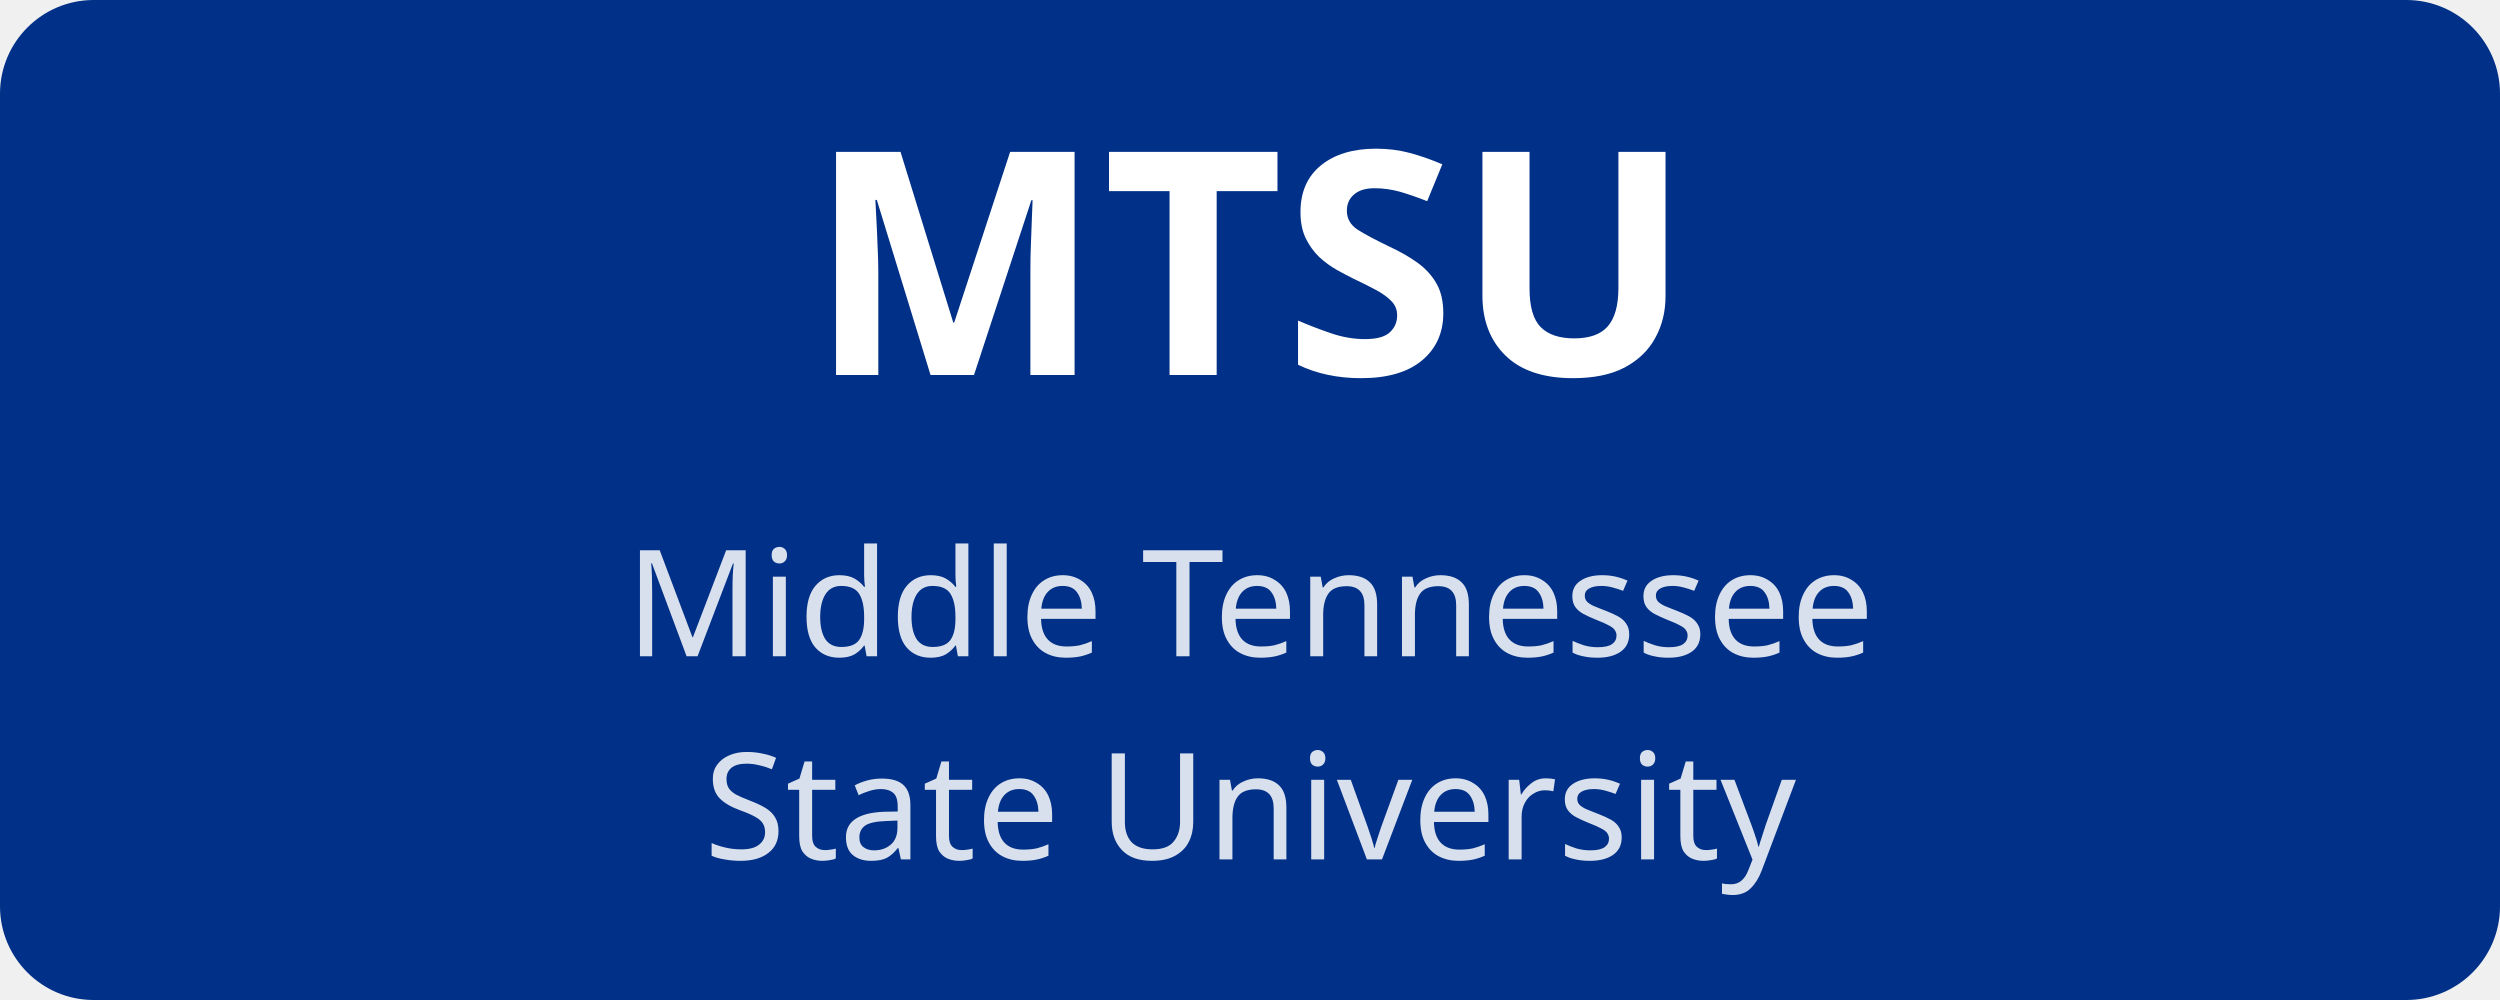
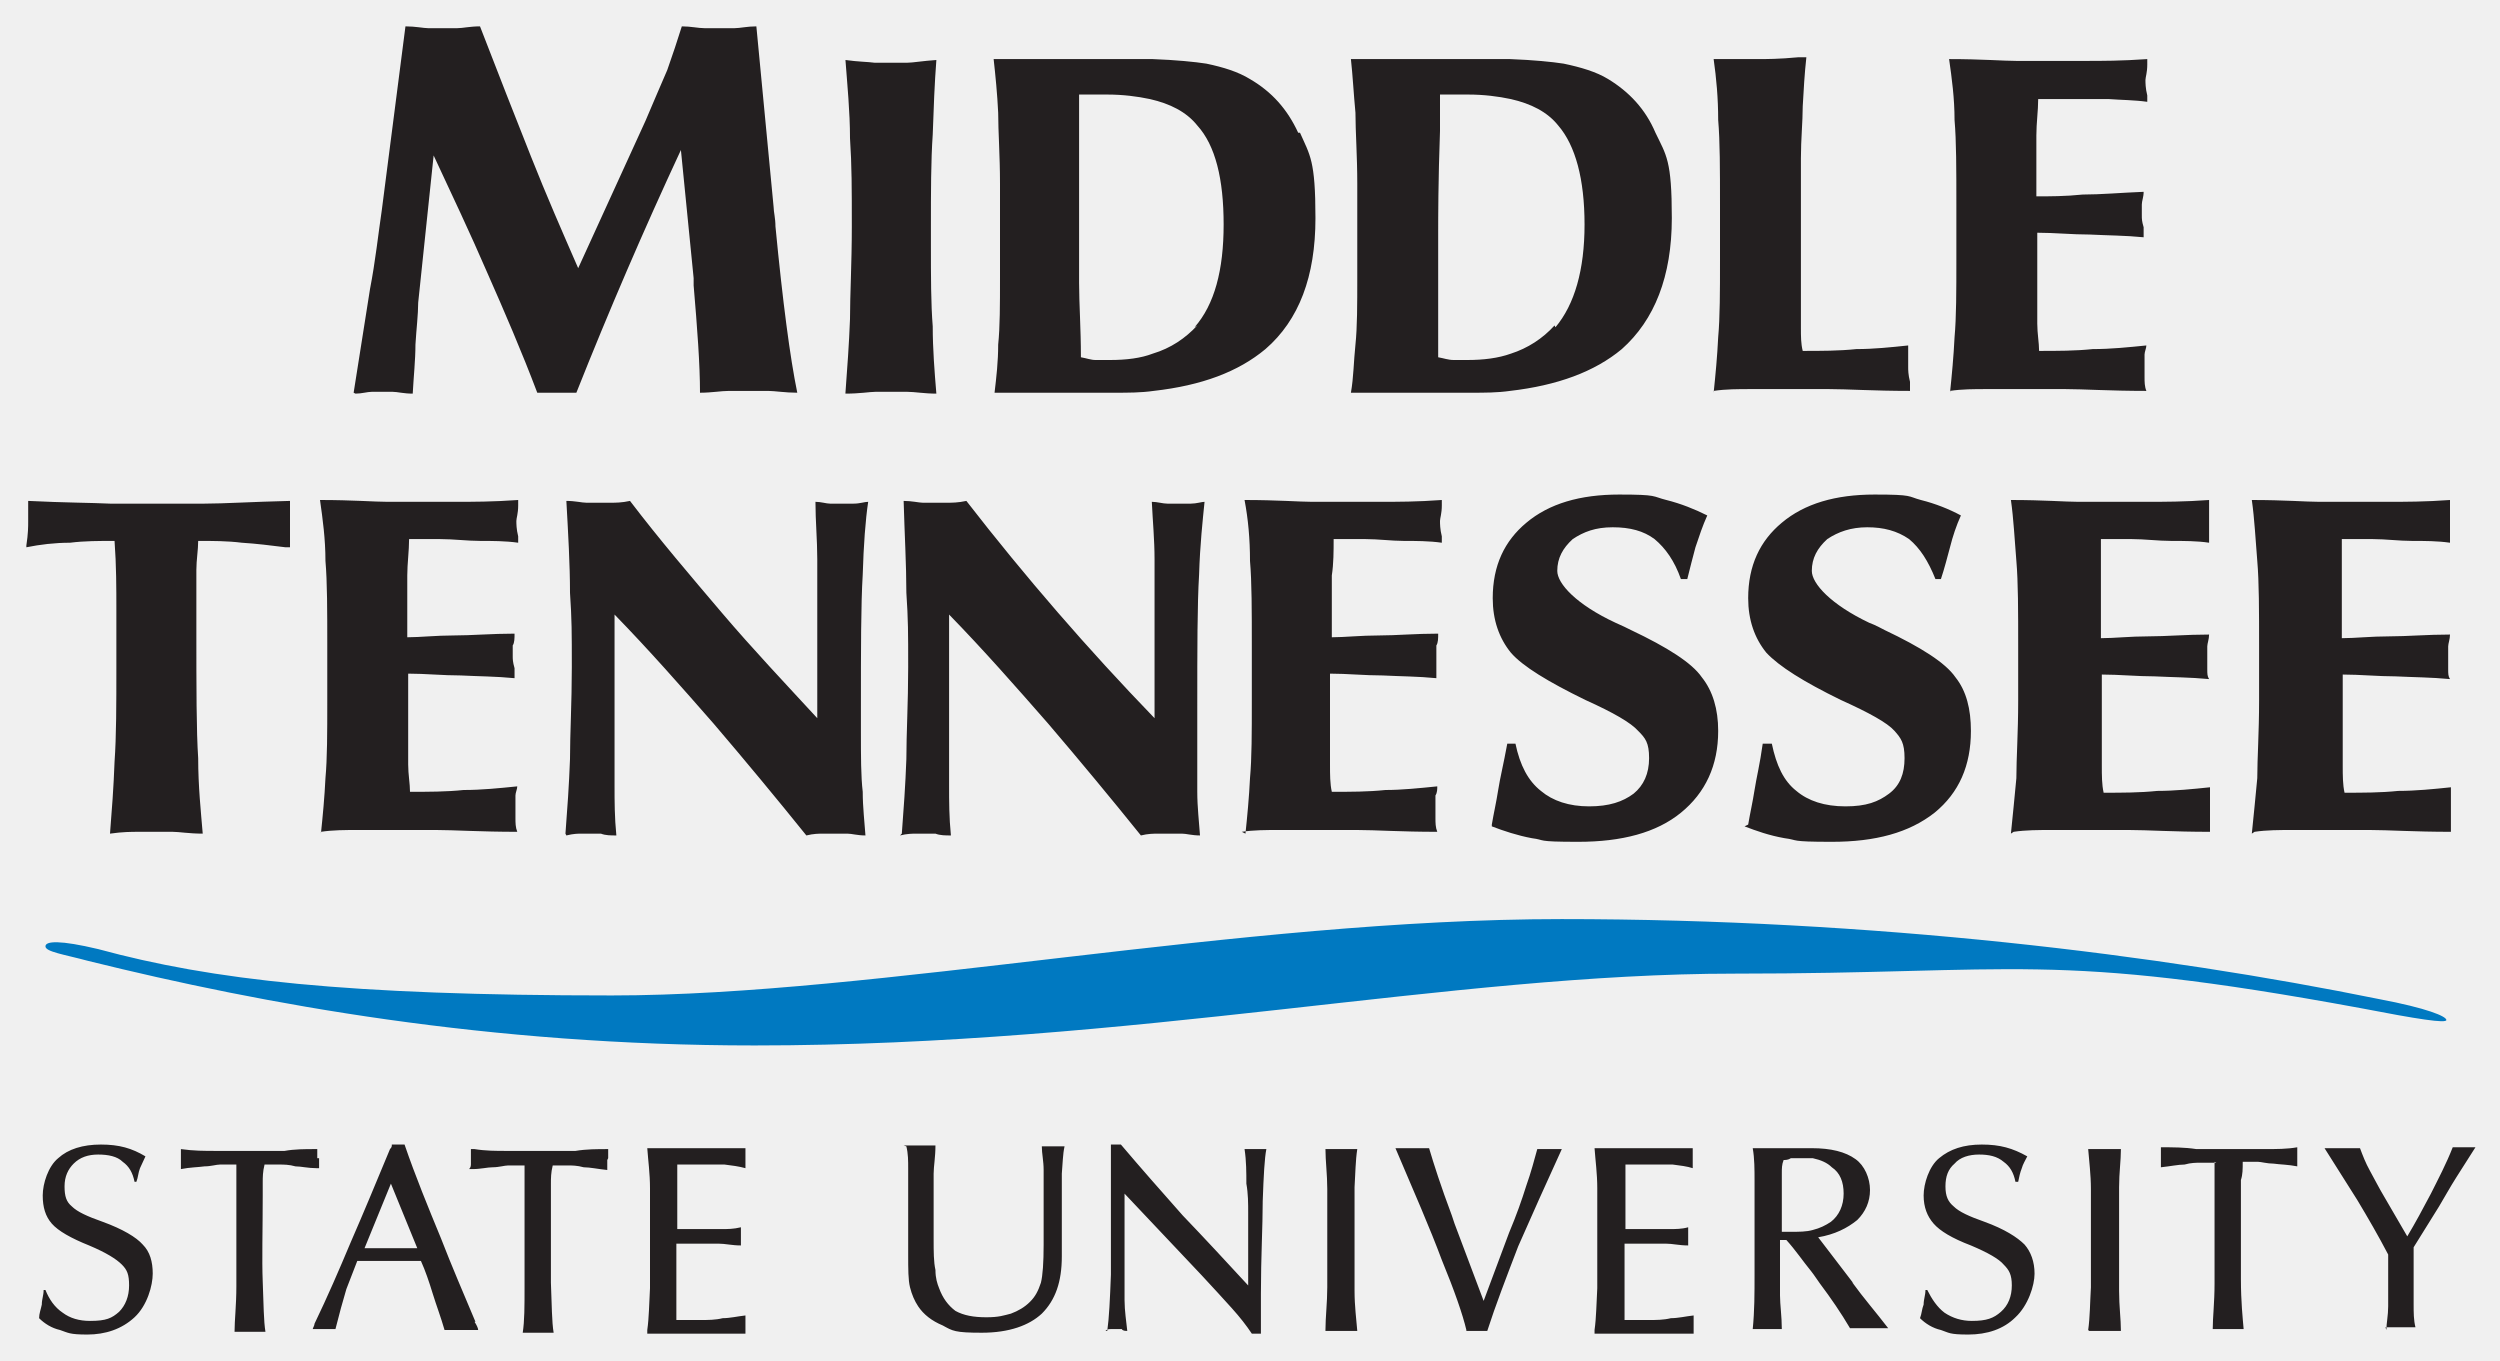
- <svg xmlns="http://www.w3.org/2000/svg" viewBox="0 0 160 64" width="160" height="64">
-   <rect width="160" height="64" rx="6" fill="#003087" />
-   <text x="80" y="24" text-anchor="middle" font-size="20" font-weight="700" font-family="system-ui,sans-serif" fill="#FFFFFF">MTSU</text>
-   <text x="80" y="42" text-anchor="middle" font-size="9.5" font-family="system-ui,sans-serif" fill="#FFFFFF" opacity="0.85">Middle Tennessee</text>
-   <text x="80" y="55" text-anchor="middle" font-size="9.5" font-family="system-ui,sans-serif" fill="#FFFFFF" opacity="0.85">State University</text>
+ <svg xmlns="http://www.w3.org/2000/svg" viewBox="0 0 275 149.7">
+   <path d="M188.5 43.2c.2-1.9.4-4 .5-6.1.2-2.2.2-5.1.2-8.5v-6c0-3.9 0-7.1-.2-9.4 0-2.4-.2-4.6-.5-6.7h4.9c.9 0 2.3 0 4.4-.2h.9c-.2 1.8-.3 3.6-.4 5.4 0 1.7-.2 3.6-.2 5.7v18.7c0 .9 0 1.7.2 2.5 2 0 4 0 5.9-.2 1.9 0 3.8-.2 5.7-.4v2.4c0 .3 0 .8.2 1.6v1c-4 0-6.9-.2-8.9-.2h-8.6c-1.4 0-2.8 0-4.1.2m26 .2c.2-1.9.4-4 .5-6.1.2-2.2.2-5.1.2-8.5v-6c0-4 0-7.1-.2-9.4 0-2.4-.3-4.6-.6-6.7 3.6 0 6 .2 7.4.2h7.6c1.8 0 4 0 6.8-.2v.6c0 .9-.2 1.4-.2 1.7s0 .9.2 1.7v.7c-1.4-.2-2.9-.2-4.2-.3h-7.8c0 1.3-.2 2.6-.2 4v6.7c1.4 0 3.2 0 5.1-.2 2 0 4.2-.2 6.7-.3 0 .6-.2 1-.2 1.4v1.2c0 .4 0 .6.2 1.3v1.1c-2-.2-4-.2-5.9-.3-2 0-3.9-.2-5.8-.2v10c0 1.1.2 2.1.2 3 2 0 4 0 5.9-.2 2 0 3.9-.2 5.9-.4 0 .3-.2.7-.2 1v2.5c0 .5 0 1 .2 1.5-4 0-7-.2-8.9-.2h-8.7c-1.3 0-2.7 0-4 .2m-32.4-28.4c-1.1-2.6-2.9-4.5-5.2-5.9-1.3-.8-3-1.3-4.9-1.7-1.3-.2-3.3-.4-5.9-.5h-17.5c.2 1.8.3 3.8.5 5.9 0 2.1.2 4.7.2 7.8v10.3c0 3 0 5.5-.2 7.4s-.2 3.6-.5 5.3h13.2c1.5 0 2.9 0 4.3-.2 5.2-.6 9.3-2.1 12.3-4.6 3.6-3.2 5.5-8 5.5-14.4s-.6-6.9-1.8-9.4M171 35.8a11 11 0 0 1-4.8 3.1c-1.4.5-3 .7-4.8.7h-1.5c-.6 0-1.1-.2-1.7-.3V25.5c0-1.4 0-5.6.2-11.1v-4h3.1c1.7 0 3.3.2 4.7.5 2.2.5 4 1.4 5.2 2.9 1.9 2.2 2.9 5.9 2.9 10.9s-1.1 8.8-3.2 11.3ZM38.9 43.2l1.8-11.4c.6-3.1.9-6 1.3-8.7l2.6-20.2c1.1 0 2 .2 2.5.2h3.2c.6 0 1.4-.2 2.5-.2 2 5.2 3.9 10 5.6 14.3s3.5 8.4 5.2 12.3L71 13.3c.9-2.1 1.7-4 2.4-5.6C74 6 74.5 4.5 75 2.9c1 0 1.8.2 2.5.2h3.3c.6 0 1.4-.2 2.4-.2l1.9 19.9c0 .5.2 1.2.2 2.1q1.2 12.45 2.4 18.3c-1.3 0-2.5-.2-3.2-.2h-4.3c-.9 0-1.9.2-3.2.2 0-3.1-.3-7.1-.7-11.8v-.8l-1.4-14.1a507 507 0 0 0-11.5 26.7h-4.3c-1.7-4.5-3.6-8.9-5.5-13.2-1.9-4.4-3.9-8.6-5.9-12.9L46 33.3c0 1.3-.2 2.9-.3 4.6 0 1.7-.2 3.5-.3 5.4-1 0-1.7-.2-2.2-.2h-2.3c-.5 0-1.1.2-1.8.2m103.7-28.7c-1.2-2.6-2.9-4.5-5.3-5.9-1.3-.8-2.9-1.3-4.8-1.7-1.3-.2-3.3-.4-5.9-.5h-17.5c.2 1.8.4 3.8.5 5.9 0 2.1.2 4.7.2 7.8v10.3c0 3 0 5.5-.2 7.4 0 1.9-.2 3.6-.4 5.3h13.2c1.5 0 2.9 0 4.3-.2 5.3-.6 9.3-2.1 12.3-4.6 3.7-3.2 5.5-8 5.5-14.4s-.6-6.9-1.7-9.4Zm-11.1 21.2c-1.3 1.4-2.9 2.5-4.9 3.1-1.3.5-2.9.7-4.7.7h-1.6c-.5 0-1-.2-1.6-.3 0-3.2-.2-5.9-.2-8.2V10.4h3.1c1.7 0 3.3.2 4.7.5 2.2.5 4 1.4 5.2 2.9 2 2.2 2.9 5.9 2.9 10.9s-1 8.8-3.2 11.3ZM93 43.2c.2-2.7.4-5.4.5-8.1 0-2.7.2-6.1.2-10.2s0-6.7-.2-9.7c0-2.9-.3-5.9-.5-8.6 1.4.2 2.5.2 3.2.3h3.6c.6 0 1.7-.2 3.2-.3-.2 2.6-.3 5.3-.4 8.2-.2 2.9-.2 6.3-.2 10.2v2.1c0 3.3 0 6.3.2 8.8 0 2.5.2 5 .4 7.4-1.3 0-2.4-.2-3.2-.2h-3.5c-.6 0-1.7.2-3.3.2M31.4 60.2c-1.6-.2-3.2-.4-4.8-.5-1.6-.2-3.2-.2-4.8-.2 0 1-.2 2.1-.2 3.2v6.6c0 6.4 0 11.1.2 14.1 0 3.1.3 5.9.5 8.3-1.5 0-2.6-.2-3.3-.2h-3.8c-.7 0-1.7 0-3.1.2.2-2.5.4-5.1.5-7.9.2-2.8.2-6.3.2-10.4v-6.3c0-2.4 0-4.9-.2-7.6-1.7 0-3.3 0-4.9.2-1.7 0-3.3.2-4.8.5V60c.2-1.3.2-2.1.2-2.6v-2.3c4 .2 7 .2 9 .3h10.4c2.1 0 5.2-.2 9.4-.3v5.1m3.4 31.5c.2-1.9.4-4 .5-6.1.2-2.2.2-5 .2-8.5v-6c0-3.9 0-7.1-.2-9.4 0-2.4-.3-4.6-.6-6.7 3.6 0 6 .2 7.4.2h7.6c1.8 0 4 0 6.8-.2v.6c0 .9-.2 1.4-.2 1.7s0 .9.2 1.7v.7c-1.4-.2-2.9-.2-4.2-.2-1.4 0-2.9-.2-4.4-.2H45c0 1.3-.2 2.7-.2 4v6.8c1.4 0 3.2-.2 5.1-.2 2 0 4.2-.2 6.7-.2 0 .5 0 1-.2 1.3v1.2c0 .3 0 .6.2 1.3v1.1c-2-.2-4-.2-5.9-.3-2 0-3.9-.2-5.8-.2v10c0 1.1.2 2.1.2 3 2 0 4 0 5.9-.2 2 0 3.9-.2 5.9-.4 0 .3-.2.7-.2 1V90c0 .5 0 1 .2 1.5-4 0-7-.2-8.9-.2h-8.7c-1.3 0-2.7 0-4 .2m26.9.2c.2-2.6.4-5.4.5-8.2 0-2.8.2-6.2.2-10.1s0-5.2-.2-8.2c0-3.1-.2-6.5-.4-10.1 1 0 1.7.2 2.2.2h2.7c.5 0 1.2 0 2.1-.2 3.2 4.2 6.7 8.3 10.1 12.3s7 7.8 10.5 11.6V61.5c0-2.1-.2-4.2-.2-6.3.6 0 1.2.2 1.6.2h2.6c.7 0 1.2-.2 1.6-.2-.3 2-.5 4.7-.6 8-.2 3.3-.2 8.2-.2 14.8v2.5c0 2.7 0 4.9.2 6.6 0 1.7.2 3.3.3 4.8-.9 0-1.5-.2-2-.2h-2.6c-.5 0-1.1 0-1.9.2q-4.95-6.15-10.2-12.3c-3.5-4-7.1-8.1-10.9-12v18.9c0 1.6 0 3.4.2 5.4-.6 0-1.2 0-1.7-.2H64c-.4 0-.9 0-1.7.2m36.9-.2c.2-2.6.4-5.4.5-8.2 0-2.8.2-6.2.2-10.1s0-5.2-.2-8.2c0-3.1-.2-6.5-.3-10.1.9 0 1.7.2 2.1.2h2.7c.5 0 1.2 0 2.1-.2A291 291 0 0 0 127 79V61.5c0-2.1-.2-4.2-.3-6.3.6 0 1.2.2 1.7.2h2.6c.6 0 1.2-.2 1.5-.2-.2 2-.5 4.7-.6 8-.2 3.3-.2 8.2-.2 14.8v9.1c0 1.7.2 3.3.3 4.8-.9 0-1.5-.2-2-.2h-2.5c-.6 0-1.2 0-2 .2q-4.95-6.15-10.2-12.3c-3.5-4-7.1-8.1-10.9-12v18.9c0 1.6 0 3.4.2 5.4-.6 0-1.2 0-1.7-.2h-2.1c-.4 0-1 0-1.8.2m38-.2c.2-1.9.4-4 .5-6.1.2-2.2.2-5 .2-8.5v-6c0-3.9 0-7.1-.2-9.4 0-2.4-.2-4.6-.6-6.7 3.6 0 6.1.2 7.4.2h7.6c1.8 0 4 0 6.7-.2v.6c0 .9-.2 1.4-.2 1.7s0 .9.2 1.7v.7c-1.4-.2-2.9-.2-4.2-.2s-2.8-.2-4.2-.2h-3.5c0 1.3 0 2.7-.2 4v6.8c1.4 0 3.2-.2 5.2-.2 1.9 0 4-.2 6.5-.2 0 .5 0 1-.2 1.3v3.6c-2-.2-4-.2-5.9-.3-2 0-3.9-.2-5.8-.2v10c0 1.1 0 2.1.2 3 2.1 0 4 0 5.9-.2 1.8 0 3.7-.2 5.7-.4 0 .3 0 .7-.2 1V90c0 .5 0 1 .2 1.5-4 0-6.8-.2-8.8-.2h-8.7c-1.3 0-2.7 0-4 .2m27.5-.8c.2-1.2.5-2.5.7-3.8s.6-2.9 1-5.1h.9c.5 2.4 1.4 4.1 2.8 5.2 1.3 1.1 3.1 1.7 5.3 1.7s3.7-.5 4.9-1.4c1.1-.9 1.7-2.2 1.7-3.9s-.4-2.2-1.2-3c-.8-.9-2.7-2-5.8-3.4-4.1-2-6.9-3.7-8.2-5.2-1.3-1.6-2-3.6-2-6 0-3.6 1.3-6.3 3.7-8.3 2.5-2.1 5.9-3.1 10.2-3.1s3.6.2 5.2.6 3.1 1 4.5 1.7c-.5 1.1-.9 2.3-1.3 3.5-.3 1.1-.6 2.3-.9 3.5h-.7c-.7-2-1.7-3.4-2.9-4.4-1.2-.9-2.7-1.3-4.6-1.3s-3.2.5-4.4 1.3c-1.1 1-1.7 2.1-1.7 3.5s2.1 3.7 6.4 5.7c.7.3 1.3.6 1.7.8 4 1.9 6.7 3.6 7.8 5.2 1.2 1.5 1.8 3.5 1.8 5.9 0 3.8-1.4 6.8-4.1 9s-6.5 3.2-11.3 3.2-3.5-.2-5.1-.4c-1.6-.3-3.1-.8-4.4-1.3m28.2-.2c.2-1.2.5-2.5.7-3.8s.6-2.9.9-5.1h1c.5 2.4 1.3 4.1 2.7 5.2 1.3 1.1 3.1 1.7 5.4 1.7s3.6-.5 4.8-1.4 1.7-2.2 1.7-3.9-.4-2.2-1.1-3c-.8-.9-2.8-2-5.9-3.4-4.1-2-6.8-3.7-8.2-5.2-1.3-1.6-2-3.6-2-6 0-3.6 1.3-6.3 3.7-8.3 2.5-2.1 5.9-3.1 10.2-3.1s3.6.2 5.1.6c1.6.4 3.1 1 4.4 1.7-.5 1.1-.9 2.3-1.2 3.5-.3 1.1-.6 2.3-1 3.5h-.6c-.8-2-1.7-3.4-2.9-4.4-1.3-.9-2.8-1.3-4.6-1.3s-3.2.5-4.4 1.3c-1.1 1-1.7 2.1-1.7 3.5s2.1 3.7 6.3 5.7c.8.3 1.3.6 1.7.8 4 1.9 6.7 3.6 7.8 5.2 1.2 1.5 1.7 3.5 1.7 5.9 0 3.8-1.3 6.8-4 9-2.8 2.2-6.5 3.2-11.3 3.2s-3.6-.2-5.2-.4c-1.7-.3-3.1-.8-4.4-1.3m29.3.8c.2-1.9.4-4 .6-6.1 0-2.2.2-5 .2-8.5v-6c0-3.9 0-7.1-.2-9.4-.2-2.4-.3-4.6-.6-6.7 3.6 0 6 .2 7.4.2h7.7c1.7 0 4 0 6.7-.2v4.7c-1.3-.2-2.8-.2-4.2-.2s-2.9-.2-4.3-.2h-3.4v10.9c1.5 0 3.2-.2 5.2-.2s4.2-.2 6.7-.2c0 .5-.2 1-.2 1.3v2.5c0 .5 0 .8.2 1.1-2.1-.2-4-.2-6-.3-1.9 0-3.9-.2-5.8-.2v10c0 1.1 0 2.1.2 3 2 0 4 0 5.9-.2 1.9 0 3.9-.2 5.8-.4v4.9c-4 0-6.9-.2-8.9-.2h-8.6c-1.3 0-2.8 0-4.1.2m26.2.2c.2-1.9.4-4 .6-6.1 0-2.2.2-5 .2-8.5v-6c0-3.9 0-7.1-.2-9.4-.2-2.4-.3-4.6-.6-6.7 3.6 0 6 .2 7.4.2h7.7c1.7 0 4 0 6.7-.2v4.7c-1.4-.2-2.8-.2-4.2-.2s-2.9-.2-4.3-.2h-3.4v10.9c1.5 0 3.2-.2 5.2-.2s4.2-.2 6.7-.2c0 .5-.2 1-.2 1.3v2.5c0 .5 0 .8.2 1.1-2.1-.2-4-.2-6-.3-1.9 0-3.9-.2-5.8-.2v10c0 1.1 0 2.1.2 3 2 0 4 0 5.9-.2 1.9 0 3.9-.2 5.8-.4v4.9c-4 0-6.9-.2-8.9-.2h-8.6c-1.3 0-2.8 0-4.1.2m-36.2 50.4h.2c.5 1 1.1 1.9 1.9 2.5q1.35.9 3 .9c1.65 0 2.4-.3 3.2-1s1.2-1.7 1.2-2.9-.3-1.7-.9-2.3q-.75-.9-3.6-2.1c-2.1-.8-3.4-1.6-4.1-2.4s-1.1-1.8-1.1-3.1.6-3.2 1.7-4.1c1.2-1 2.7-1.5 4.7-1.5s3.4.4 5 1.3c-.2.4-.5.9-.6 1.3-.2.5-.3 1-.4 1.5h-.3c-.2-1-.6-1.7-1.3-2.2-.7-.6-1.6-.8-2.7-.8s-2.1.3-2.7 1c-.7.6-1 1.4-1 2.5s.3 1.7.9 2.2c.6.6 1.7 1.1 3.4 1.7 2.2.8 3.6 1.7 4.4 2.5.7.8 1.1 1.9 1.1 3.2s-.7 3.5-2.1 4.8c-1.3 1.3-3.1 1.9-5.2 1.9s-2.1-.2-3-.5c-.9-.2-1.7-.7-2.3-1.3.2-.5.2-1 .4-1.5 0-.6.2-1 .2-1.6m17.9 4.4c.2-1.4.2-3 .3-4.7v-10.8c0-1.6-.2-3.1-.3-4.4h3.6c0 1.3-.2 2.6-.2 4.2V142c0 1.7.2 3.1.2 4.4h-3.5m14-18.5H242c-.4 0-1 0-1.7.2-.7 0-1.6.2-2.6.3v-2.2c1.3 0 2.6 0 3.9.2h7.5c1.3 0 2.5 0 3.6-.2v2.1c-1-.2-1.9-.2-2.6-.3-.7 0-1.4-.2-1.7-.2h-1.7c0 .8 0 1.4-.2 2v10.9c0 2.5.2 4.3.3 5.5h-3.4c0-1.3.2-2.9.2-5v-13.4m18.9 18.5c0-.7.2-1.6.2-2.6V138c-1.1-2.1-2.2-4-3.4-6l-3.6-5.7h3.9c.3.8.6 1.6 1.1 2.5s1 1.9 1.6 2.9l2.5 4.3c.9-1.5 1.7-3 2.6-4.7.8-1.6 1.7-3.3 2.4-5.1h2.5l-2.1 3.3c-.7 1.1-1.3 2.2-1.9 3.2l-2.8 4.5v6.3c0 .9 0 1.7.2 2.5h-3.3m-58.5-4.8-3.9-5.1c1.8-.3 3.2-1 4.3-1.9.9-.9 1.4-2 1.4-3.3s-.6-2.7-1.6-3.4q-1.65-1.2-4.8-1.2h-6.5c.2 1.1.2 2.4.2 3.6v10.3c0 2.1 0 4-.2 6h3.2c0-1.4-.2-2.7-.2-3.7v-6.1h.7c1 1.1 1.8 2.3 2.7 3.4.4.5.7 1 1 1.4 1.2 1.6 2.3 3.2 3.3 4.9h4.2c-1.3-1.7-2.7-3.3-4-5.1Zm-7-5.7h-.9v-6.4c0-.6 0-1 .2-1.5.2 0 .5 0 .8-.2h2.4c.9.2 1.6.5 2.1 1 .9.6 1.3 1.6 1.3 2.9s-.5 2.4-1.4 3.1c-.6.4-1.2.7-2 .9-.7.2-1.5.2-2.5.2M71.2 146.3c.2-1.4.2-2.9.3-4.6v-11c0-1.6-.2-3-.3-4.4H82v2.2c-.7-.2-1.5-.3-2.3-.4h-5.2v7.1h4.9c.6 0 1.3 0 2.1-.2v2c-1 0-1.7-.2-2.5-.2h-4.6v8.4h2.7c.8 0 1.6 0 2.4-.2.8 0 1.6-.2 2.5-.3v2H71.2ZM99.4 126h3.5c0 1.3-.2 2.3-.2 3.1v7.2c0 1.4 0 2.5.2 3.4 0 .9.2 1.5.4 2 .4 1.1 1 1.9 1.8 2.5.9.5 2 .7 3.4.7s1.9-.2 2.7-.4c.8-.3 1.5-.7 2.1-1.3s.9-1.2 1.2-2.1q.3-1.2.3-4.2v-8.2c0-1-.2-1.8-.2-2.6h2.5c-.2.9-.2 1.9-.3 3v9.1c0 2.8-.7 4.8-2.2 6.3-1.4 1.3-3.6 2.1-6.6 2.1s-3.2-.2-4.3-.8q-1.8-.75-2.7-2.1-.6-.9-.9-2.1c-.2-.8-.2-2-.2-3.6v-9.5c0-.8 0-1.6-.2-2.4m22.1 20.3c.2-1.4.3-3.5.4-6.2v-14.3h1.1c2.2 2.6 4.5 5.2 6.8 7.8 2.4 2.5 4.8 5.1 7.2 7.7v-8c0-1 0-2.1-.2-3.2 0-1.2 0-2.5-.2-3.8h2.4c-.2 1-.3 2.9-.4 5.7 0 2.8-.2 6.2-.2 10.2v4.4h-1c-.6-.9-1.3-1.8-2.2-2.8q-1.35-1.5-3.3-3.6l-8.5-9V143c0 1.2.2 2.4.3 3.4-.2 0-.5 0-.6-.2h-1.2c-.2 0-.4 0-.6.2m24.2-.1c0-1.4.2-3 .2-4.7v-10.8c0-1.6-.2-3.1-.2-4.4h3.5c-.2 1.3-.2 2.6-.3 4.2V142c0 1.7.2 3.1.3 4.4h-3.5m15.5-.1c-.4-1.7-1.3-4.3-2.7-7.7-1.3-3.5-3.1-7.6-5.1-12.3h3.7c.5 1.7 1.3 4.2 2.5 7.4l.3.9 3.2 8.5 2.8-7.5c.8-1.9 1.4-3.6 1.9-5.2.5-1.4.9-2.9 1.2-4h2.7c-1.7 3.7-3.3 7.3-4.8 10.7-1.3 3.4-2.5 6.5-3.4 9.3h-2.3m14.1-.1c.2-1.4.2-2.9.3-4.6v-11c0-1.6-.2-3-.3-4.4h10.8v2.2c-.6-.2-1.4-.3-2.2-.4h-5.2v7.1h4.8c.7 0 1.4 0 2.1-.2v2c-1 0-1.7-.2-2.5-.2h-4.5v8.4h2.7c.8 0 1.6 0 2.4-.2.8 0 1.6-.2 2.5-.3v2h-10.9ZM66.9 127.4v-1c-1.2 0-2.4 0-3.6.2h-7.6c-1.1 0-2.3 0-3.5-.2h-.4v1.6c0 .2 0 .4-.2.6h.4c.9 0 1.6-.2 2.2-.2.7 0 1.3-.2 1.7-.2h1.8v13.4c0 2.1 0 3.7-.2 5h3.4c-.2-1.2-.2-3-.3-5.5v-10.9c0-.6 0-1.2.2-2h1.7c.4 0 1 0 1.7.2.7 0 1.6.2 2.6.3v-1.1ZM4.8 141.9H5c.4 1 1 1.9 1.9 2.5q1.2.9 3 .9c1.8 0 2.4-.3 3.2-1 .7-.7 1.1-1.7 1.1-2.9s-.2-1.7-.8-2.3-1.7-1.3-3.6-2.1c-2-.8-3.4-1.6-4.1-2.4s-1-1.8-1-3.1.6-3.2 1.7-4.1c1.1-1 2.7-1.5 4.7-1.5s3.4.4 4.9 1.3c-.2.4-.4.9-.6 1.3-.2.5-.2 1-.4 1.5h-.2c-.2-1-.6-1.7-1.3-2.2-.6-.6-1.6-.8-2.7-.8s-2 .3-2.7 1c-.6.6-1 1.4-1 2.5s.2 1.7.8 2.2c.6.6 1.7 1.1 3.4 1.7 2.2.8 3.7 1.7 4.4 2.5.8.8 1.1 1.9 1.1 3.2s-.6 3.5-2 4.8-3.2 1.9-5.2 1.9-2.1-.2-3-.5c-.9-.2-1.7-.7-2.3-1.3 0-.5.2-1 .3-1.5 0-.6.2-1 .2-1.6m30.1-14.5v-1h-.3c-1 0-2.2 0-3.3.2h-7.5c-1.3 0-2.5 0-3.9-.2v2.2c1-.2 1.9-.2 2.6-.3.7 0 1.3-.2 1.7-.2H26v13.4c0 2.1-.2 3.7-.2 5h3.4c-.2-1.2-.2-3-.3-5.5s0-5.6 0-9.5v-1.4c0-.6 0-1.2.2-2h1.6c.5 0 1.1 0 1.8.2.6 0 1.4.2 2.3.2h.3v-1.1Zm17.4 18c-1.3-3.1-2.6-6.1-3.8-9.2-1.4-3.4-2.8-6.8-4-10.3h-1.4c0 .2 0 .3-.2.5-1.5 3.6-2.9 7-4.3 10.2-1.3 3.1-2.6 6.1-4 9 0 .2-.2.5-.2.6h2.5l.6-2.3.6-2.1 1.2-3.1h7c.5 1.1.9 2.3 1.3 3.6s.9 2.6 1.3 4h3.7c0-.2-.2-.6-.4-.9Zm-7.9-8.1h-4.3l2.9-7.1 2.9 7.1h-1.3Z" style="fill-rule:evenodd;fill:#231f20" />
+   <path d="M171.8 101.1c-35.5 0-75.3 8.4-104.5 8.4s-44-1.7-56.5-5.1c-4.2-1-5.8-.9-5.8-.3s2.1.9 4.7 1.6c19.4 4.8 44 9.3 73.3 9.3 41.8 0 76.5-7.9 107.8-7.9s34.7-2.5 68.9 3.8c6.2 1.2 9.4 1.7 9.4 1.3s-2.1-1.3-7.4-2.3c-24.1-4.9-55.5-8.8-90-8.8" style="fill:#0079c1;fill-rule:evenodd" />
</svg>
